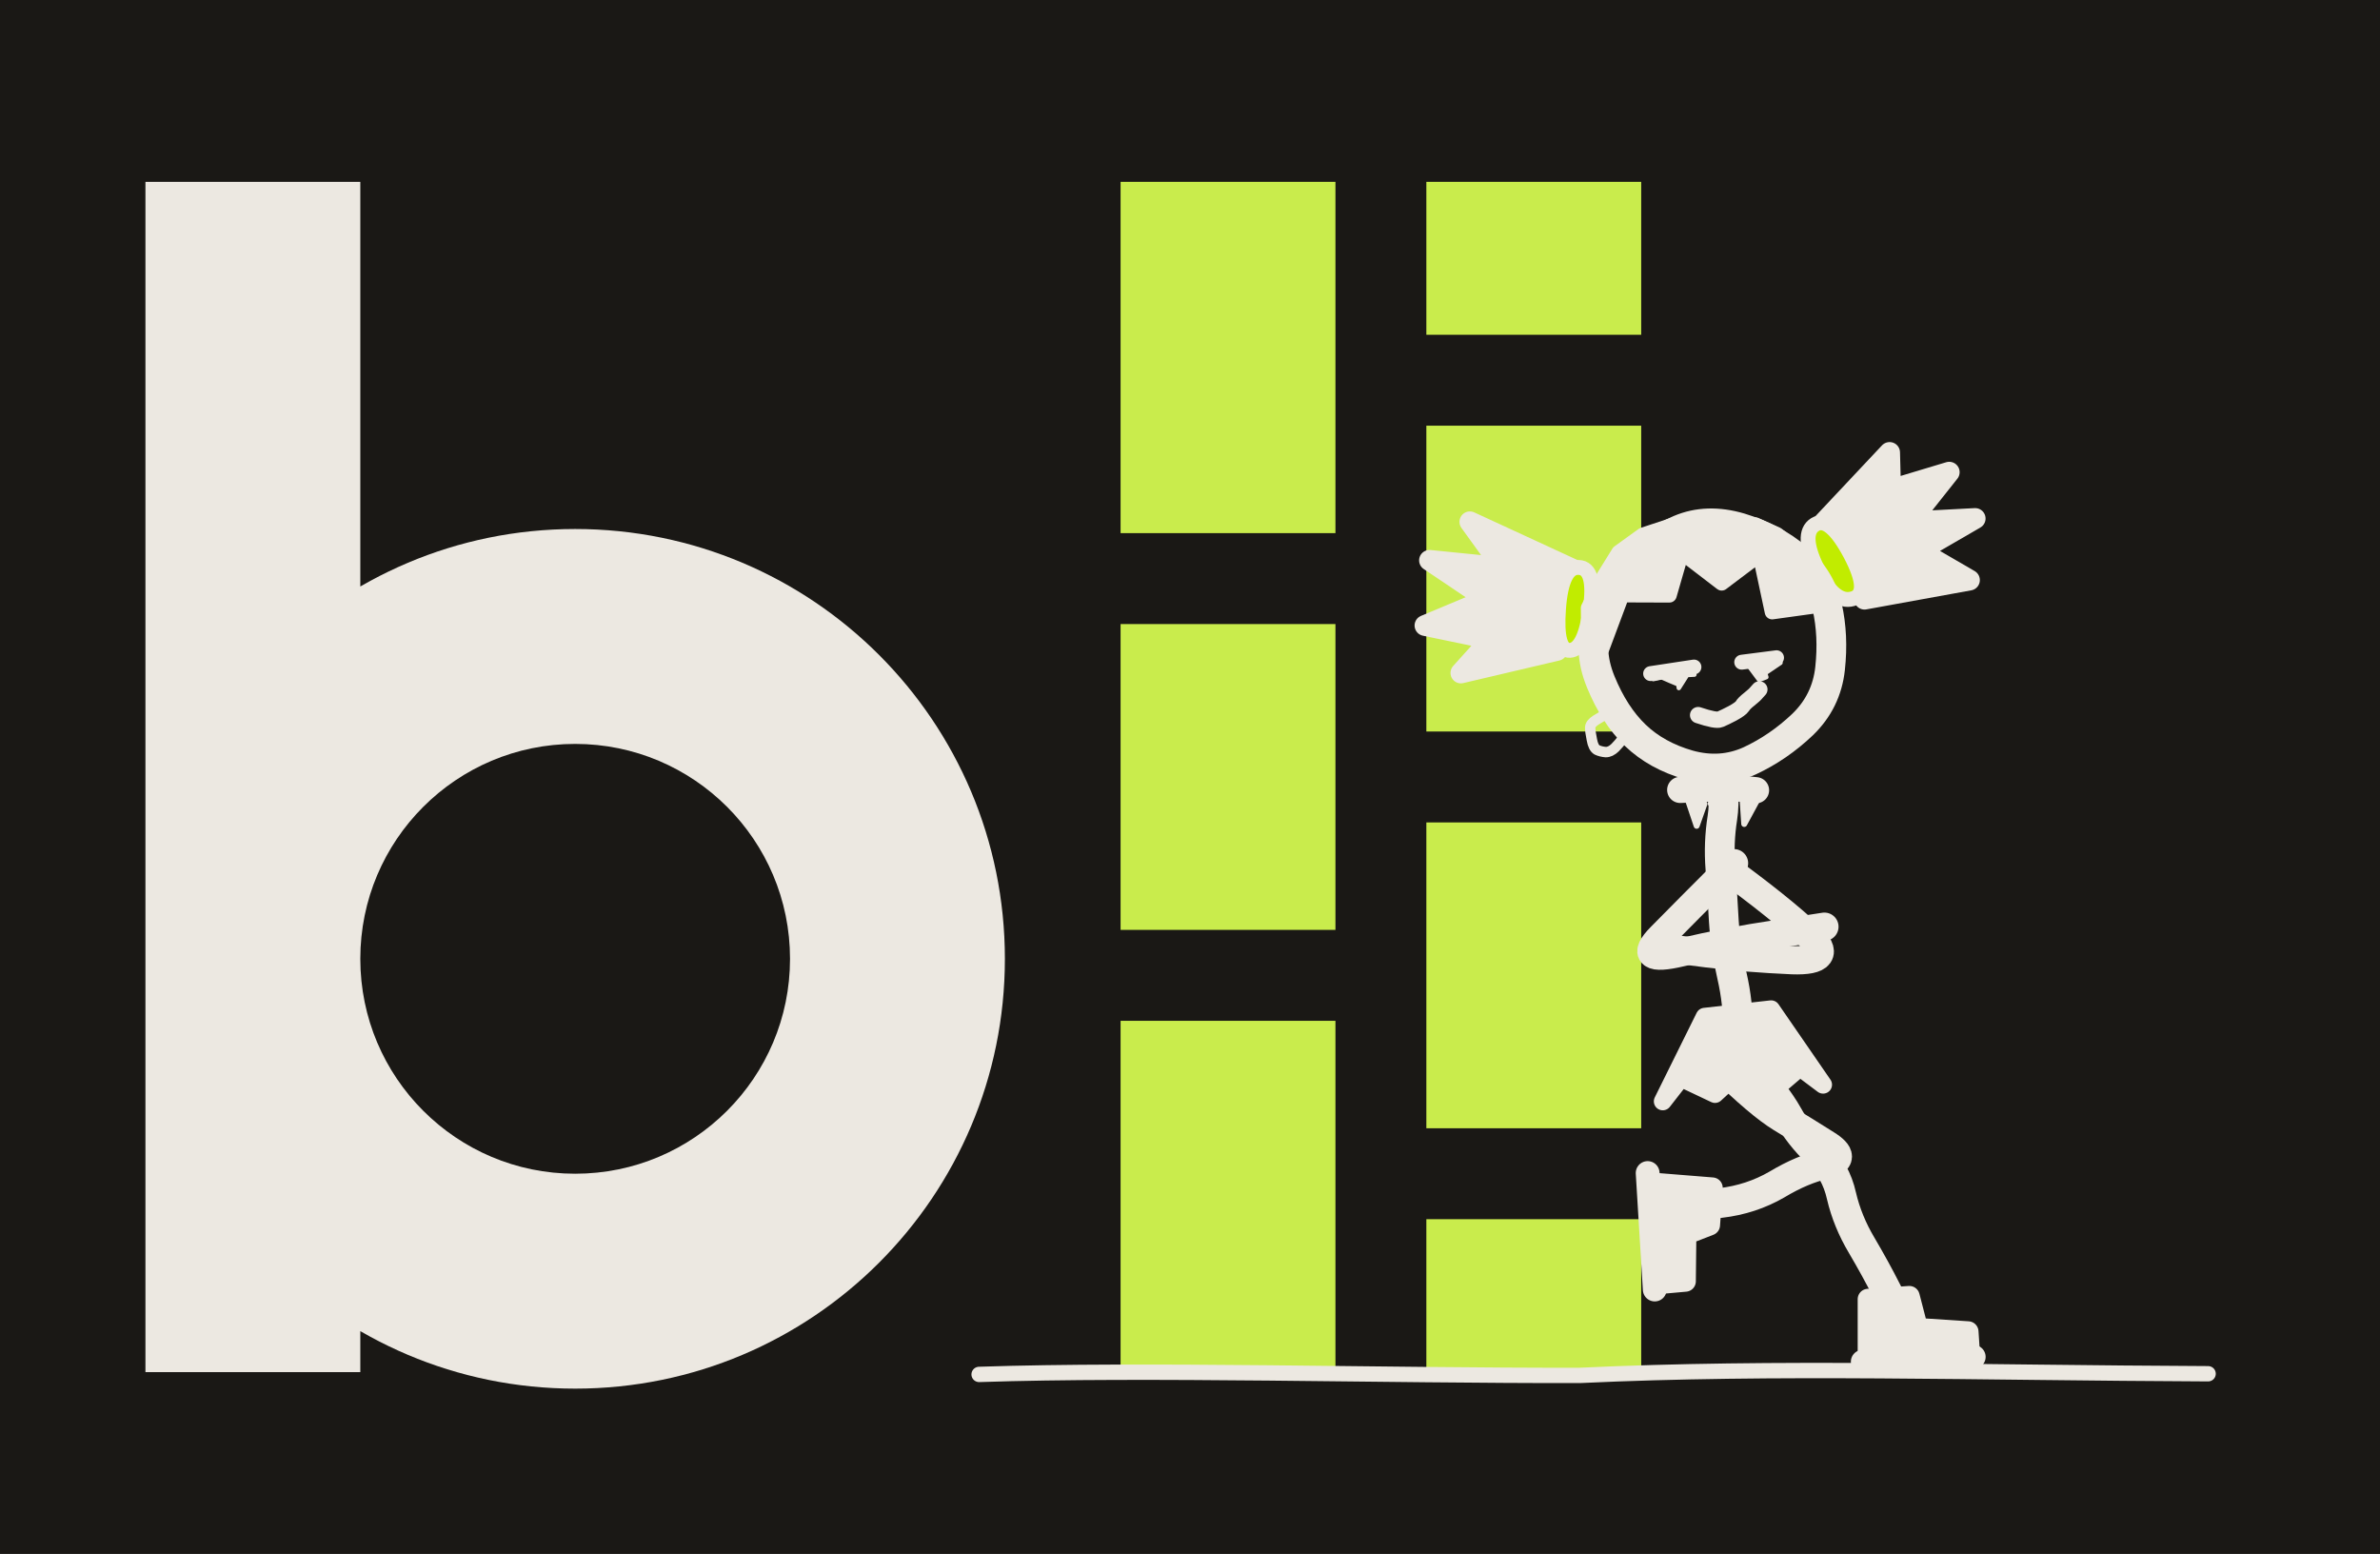
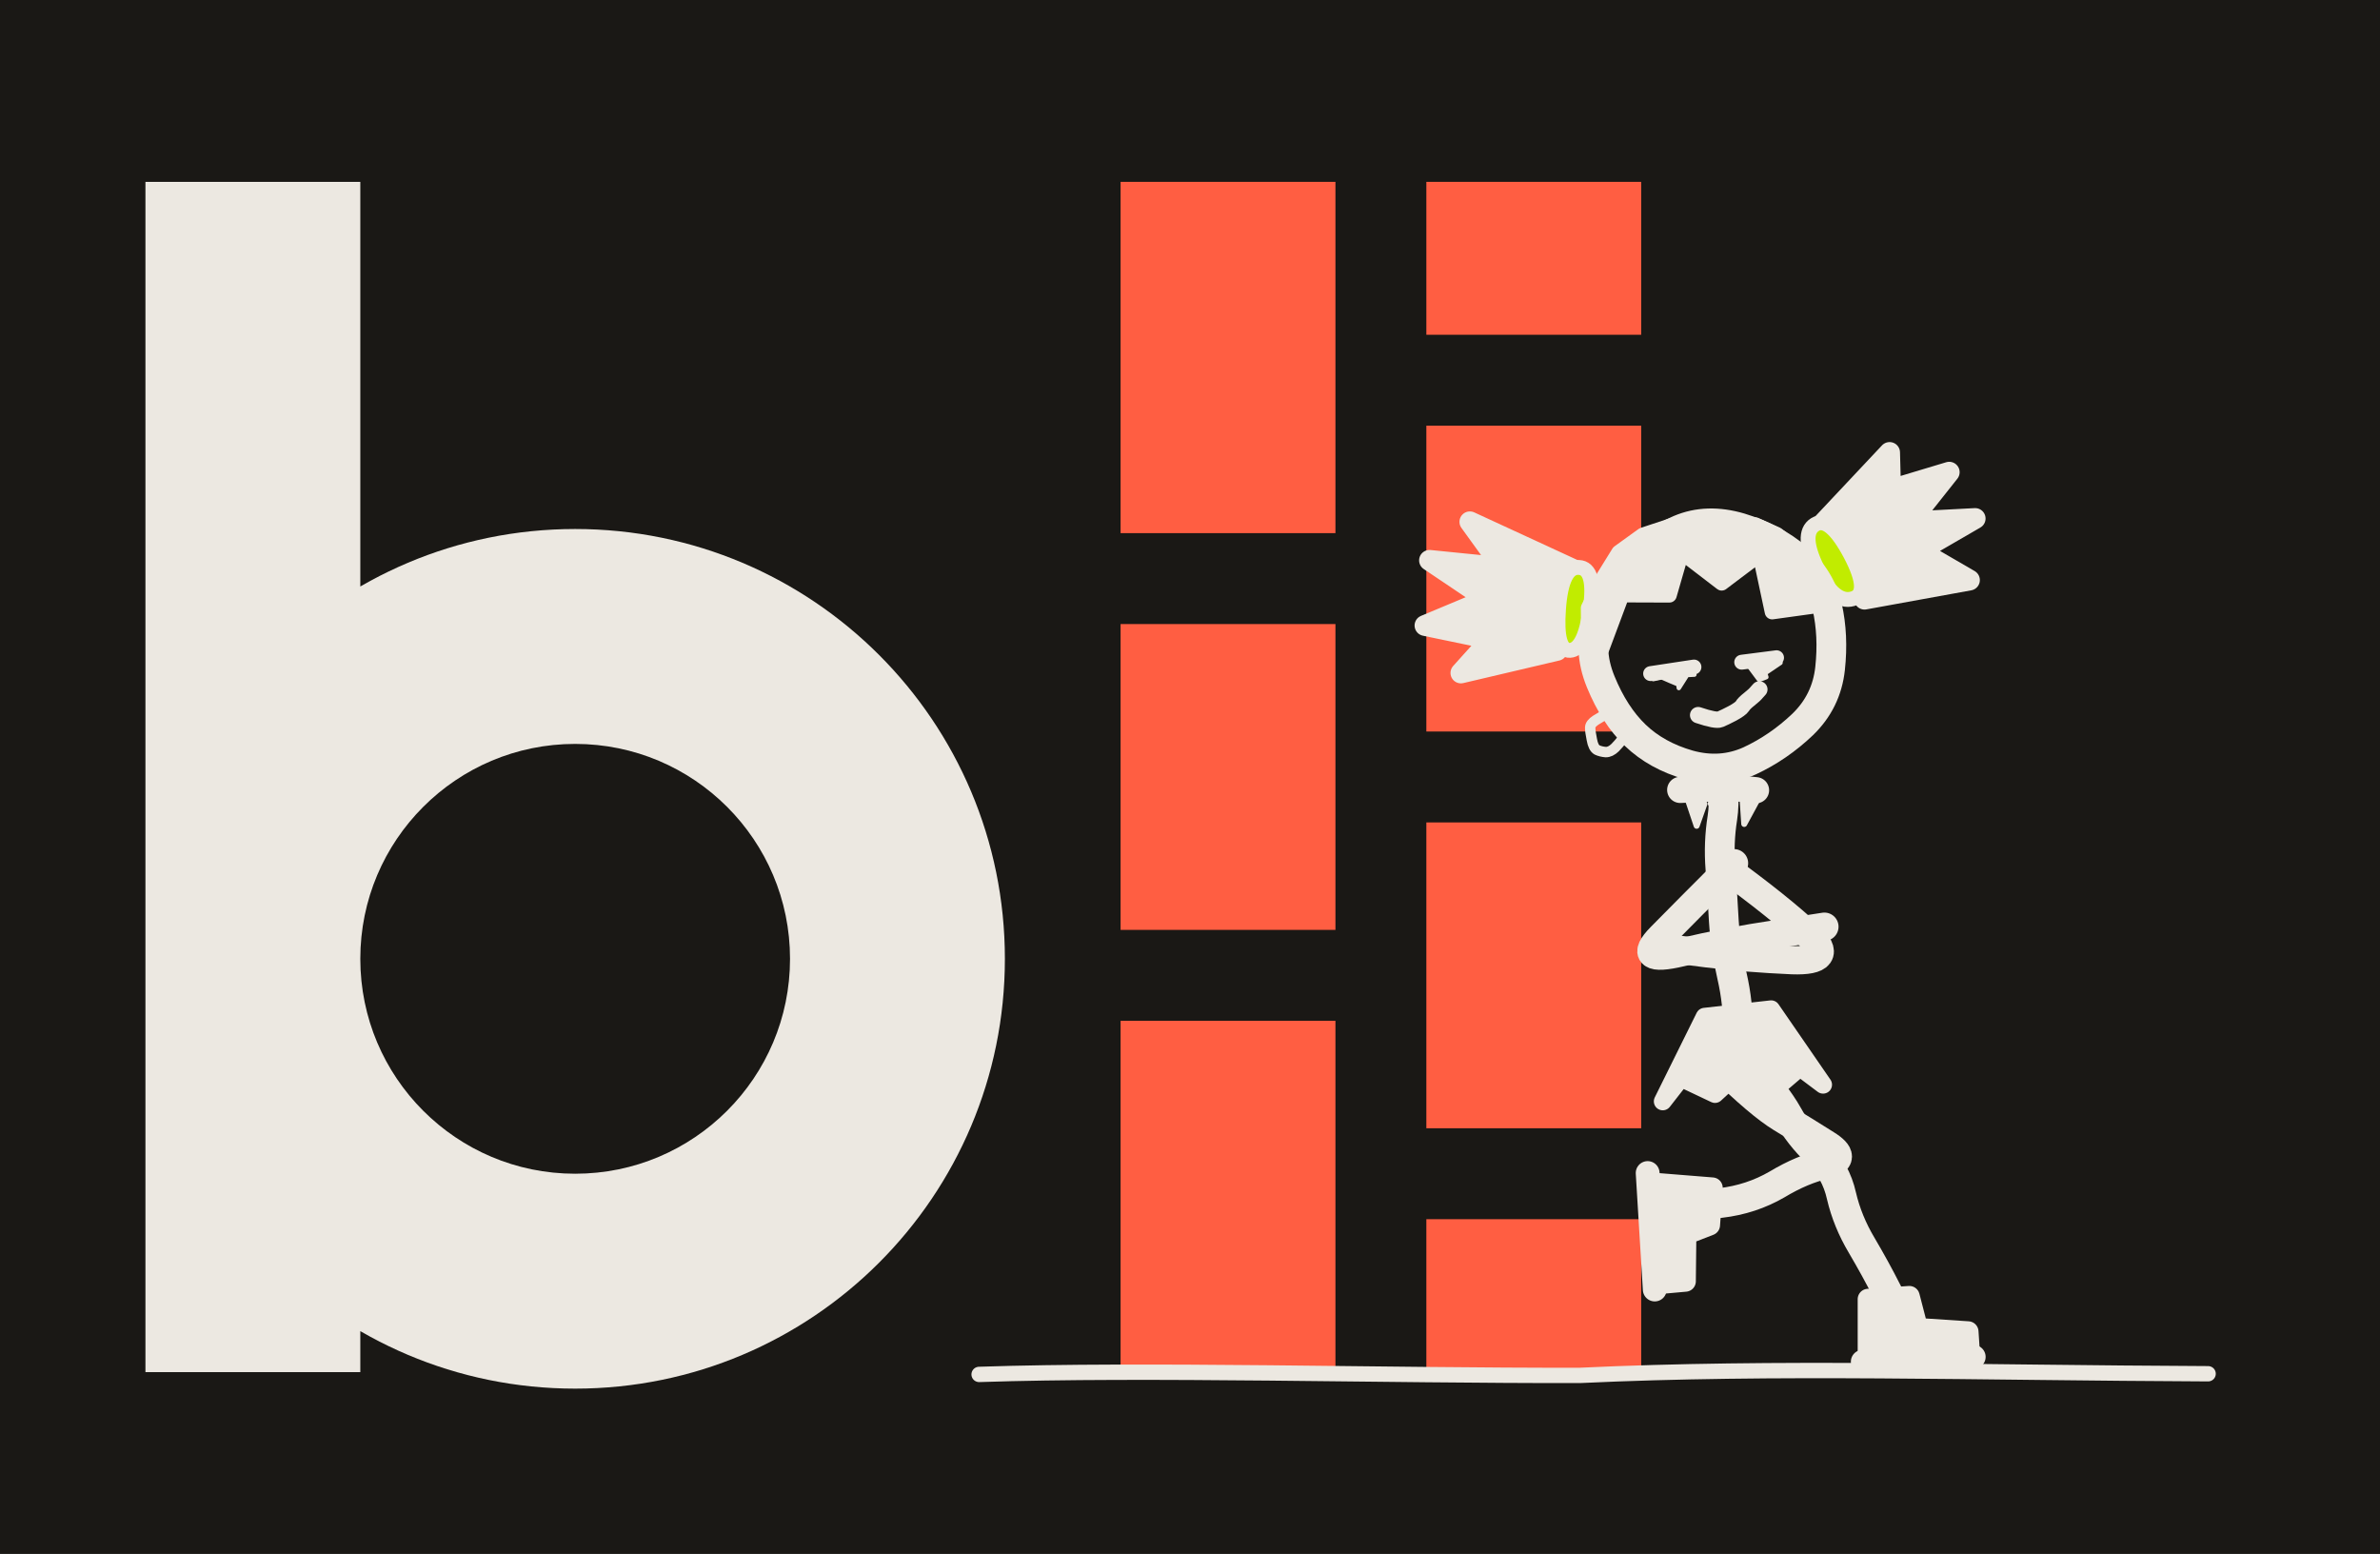
<svg xmlns="http://www.w3.org/2000/svg" viewBox="-140 0 720 470" width="720" height="470">
  <rect x="-140" width="720" height="470" fill="#1A1815" />
  <g transform="translate(-96 415) scale(5)">
    <path fill="#ECE8E1" d="M0,-72h13v72h-13ZM0,-25a26,26 0 1,1 52,0a26,26 0 1,1 -52,0ZM13,-25a13,13 0 1,0 26,0a13,13 0 1,0 -26,0Z" />
-     <path fill="#C9EC4C" d="M59,-72h13v21.25h-13ZM59,-45.25h13v18.5h-13ZM59,-21.25h13v21.25h-13ZM77.5,-72h13v9.25h-13ZM77.5,-57.25h13v18.5h-13ZM77.5,-33.25h13v18.5h-13ZM77.5,-9.25h13v9.25h-13Z" />
+     <path fill="#FF5E42" d="M59,-72h13v21.25h-13ZM59,-45.25h13v18.5h-13ZM59,-21.25h13v21.25h-13ZM77.5,-72h13v9.25h-13ZM77.5,-57.25h13v18.5h-13ZM77.5,-33.25h13v18.5h-13ZM77.5,-9.25h13v9.25h-13Z" />
  </g>
  <g transform="translate(198 36)">
    <g visibility="visible">
      <animate attributeName="visibility" values="visible;hidden;hidden" dur="0.36s" repeatCount="indefinite" calcMode="discrete" />
      <path d="M-41.8 379.7 C9.1 378.0 80.4 380.1 139.9 380.0 C199.3 377.2 259.5 379.2 330.0 379.5" fill="none" stroke="#ECE8E1" stroke-width="4.64" stroke-linecap="round" stroke-linejoin="round" />
      <g transform="rotate(-3 240 375)">
        <path d="M191.5 186.1 Q193.3 201.1 191.7 208.6 Q190.1 216.1 190.3 223.9 Q190.5 231.7 190.5 239.8 Q190.6 248.0 192.1 256.5 Q193.6 265.1 193.0 272.9 L192.5 280.7" fill="none" stroke="#ECE8E1" stroke-width="9.00" stroke-linecap="round" stroke-linejoin="round" />
        <path d="M183.2 268.4 L203.4 267.2 L217.9 290.8 L211.2 285.2 L201.3 292.8 L193.8 284.7 L185.1 291.9 L175.1 286.5 L169.2 293.3Z" fill="#ECE8E1" stroke="#ECE8E1" stroke-width="5.40" stroke-linejoin="round" />
        <path d="M195.4 282.9 Q203.6 293.0 206.7 299.3 Q209.8 305.7 215.1 311.3 Q220.4 316.9 221.7 324.7 Q223.1 332.5 227.0 339.9 Q230.9 347.4 233.9 354.2 L237.0 361.0" fill="none" stroke="#ECE8E1" stroke-width="9.00" stroke-linecap="round" stroke-linejoin="round" />
        <path d="M228.1 356.3 L240.6 356.1 L242.6 365.9 L257.8 367.7 L257.9 375.4 L227.1 375.4Z" fill="#ECE8E1" stroke="#ECE8E1" stroke-width="6.30" stroke-linejoin="round" />
        <path d="M225.5 375.1 L259.1 375.4" fill="none" stroke="#ECE8E1" stroke-width="7.20" stroke-linecap="round" stroke-linejoin="round" />
        <path d="M187.3 283.5 Q198.4 295.6 204.8 300.0 Q211.3 304.4 217.8 309.0 Q224.4 313.6 217.4 314.8 Q210.3 316.0 202.4 320.2 Q194.4 324.3 185.1 324.9 L175.8 325.5" fill="none" stroke="#ECE8E1" stroke-width="9.00" stroke-linecap="round" stroke-linejoin="round" />
        <path d="M182.8 320.2 L181.4 331.4 L174.1 333.8 L173.2 348.0 L165.3 348.3 L166.3 318.0Z" fill="#ECE8E1" stroke="#ECE8E1" stroke-width="6.30" stroke-linejoin="round" />
        <path d="M163.5 314.7 L163.8 350.0" fill="none" stroke="#ECE8E1" stroke-width="7.20" stroke-linecap="round" stroke-linejoin="round" />
        <path d="M194.5 222.5 Q179.6 235.9 171.2 243.6 Q162.9 251.2 177.1 248.6 Q191.4 246.0 206.1 244.6 L220.8 243.1" fill="none" stroke="#ECE8E1" stroke-width="8.55" stroke-linecap="round" stroke-linejoin="round" />
        <path d="M190.6 222.8 Q208.1 237.0 216.1 245.5 Q224.0 253.9 210.5 252.7 Q197.0 251.4 185.0 249.3 L172.9 247.1" fill="none" stroke="#ECE8E1" stroke-width="8.55" stroke-linecap="round" stroke-linejoin="round" />
        <path d="M162.9 140.9 L151.9 137.0 L150.0 151.2 L162.6 151.6Z" fill="#ECE8E1" stroke="#ECE8E1" stroke-width="5.40" stroke-linejoin="round" />
        <path d="M144.4 155.4 L115.0 160.7 L124.7 151.0 L104.9 145.8 L124.2 138.9 L107.3 126.2 L129.4 129.6 L120.1 115.2 L150.3 131.1Z" fill="#ECE8E1" stroke="#ECE8E1" stroke-width="6.30" stroke-linejoin="round" />
        <path d="M145.5 142.9 Q143.9 155.6 148.3 155.6 Q152.8 155.6 155.1 143.4 Q157.5 131.2 152.3 130.7 Q147.1 130.1 145.5 142.9Z" fill="#C1EC00" stroke="#ECE8E1" stroke-width="4.50" stroke-linejoin="round" />
        <path d="M223.1 144.0 L231.5 140.7 L227.8 127.1 L215.9 134.1Z" fill="#ECE8E1" stroke="#ECE8E1" stroke-width="5.40" stroke-linejoin="round" />
        <path d="M226.7 121.3 L248.0 100.9 L247.7 112.2 L265.7 107.8 L253.0 122.2 L272.8 122.2 L255.4 131.1 L270.1 140.7 L238.1 144.8Z" fill="#ECE8E1" stroke="#ECE8E1" stroke-width="6.30" stroke-linejoin="round" />
        <path d="M234.6 131.1 Q228.9 118.9 224.3 121.5 Q219.7 124.1 224.3 134.9 Q228.8 145.8 234.5 144.5 Q240.2 143.3 234.6 131.1Z" fill="#C1EC00" stroke="#ECE8E1" stroke-width="4.50" stroke-linejoin="round" />
        <path d="M226.6 165.2 Q225.0 175.1 217.4 181.7 Q209.8 188.2 200.9 191.8 Q192.0 195.3 182.4 192.1 Q172.8 188.8 166.7 182.3 Q160.7 175.9 157.1 165.6 Q153.5 155.3 157.5 146.6 Q161.6 137.9 168.2 130.9 Q174.8 124.0 183.3 120.9 Q191.8 117.8 201.7 121.3 Q211.6 124.9 218.4 131.3 Q225.1 137.7 226.7 146.5 Q228.2 155.3 226.6 165.2Z" fill="#1A1815" stroke="#ECE8E1" stroke-width="9.00" stroke-linejoin="round" />
        <path d="M154.1 152.0 L154.5 143.1 L159.6 134.0 L164.6 126.8 L172.2 121.9 L180.6 119.6 L190.3 117.4 L198.2 120.1 L206.3 120.6 L212.7 123.9 L220.1 130.5 L224.5 138.6 L228.3 146.5 L226.4 145.8 L210.0 147.2 L207.2 129.6 L195.2 137.7 L183.6 127.8 L179.2 140.5 L164.9 139.7 L157.9 155.8Z" fill="#ECE8E1" stroke="#ECE8E1" stroke-width="4.50" stroke-linejoin="round" />
        <path d="M173.9 164.6 L185.5 164.9 L183.3 164.9 L180.6 168.7 L180.5 167.6 L178.2 166.5 L175.6 165.2 L173.0 165.6Z" fill="#ECE8E1" stroke="#ECE8E1" stroke-width="1.35" stroke-linejoin="round" />
        <path d="M172.3 163.9 L185.5 162.6" fill="none" stroke="#ECE8E1" stroke-width="4.50" stroke-linecap="round" stroke-linejoin="round" />
        <path d="M202.1 160.7 L211.7 162.7 L210.2 163.6 L206.9 165.6 L207.2 166.8 L205.0 167.5 L202.2 163.3 L200.8 161.8Z" fill="#ECE8E1" stroke="#ECE8E1" stroke-width="1.35" stroke-linejoin="round" />
        <path d="M200.0 161.9 L210.6 161.1" fill="none" stroke="#ECE8E1" stroke-width="4.50" stroke-linecap="round" stroke-linejoin="round" />
        <path d="M186.0 177.2 Q191.3 179.3 192.6 178.8 Q194.0 178.3 196.4 177.2 Q198.9 176.0 199.5 175.2 Q200.0 174.4 201.7 173.2 Q203.4 172.0 204.1 171.2 L204.9 170.4" fill="none" stroke="#ECE8E1" stroke-width="4.95" stroke-linecap="round" stroke-linejoin="round" />
        <path d="M157.8 174.3 Q163.1 176.5 162.4 177.8 Q161.7 179.1 162.8 180.5 Q163.8 182.0 162.8 183.2 Q161.8 184.4 160.4 185.7 Q158.9 187.0 157.5 186.9 Q156.0 186.7 154.9 186.1 Q153.8 185.4 153.5 182.9 Q153.1 180.3 153.2 179.2 Q153.3 178.1 155.0 177.1 L156.7 176.2" fill="none" stroke="#ECE8E1" stroke-width="3.15" stroke-linecap="round" stroke-linejoin="round" />
        <path d="M179.4 199.5 Q193.3 199.5 197.8 200.1 L202.3 200.8" fill="none" stroke="#ECE8E1" stroke-width="7.92" stroke-linecap="round" stroke-linejoin="round" />
        <path d="M181.4 202.0 L186.5 204.1 L183.8 210.6Z" fill="#ECE8E1" stroke="#ECE8E1" stroke-width="1.80" stroke-linejoin="round" />
        <path d="M188.4 204.1 L195.1 203.3 L191.1 208.4Z" fill="#ECE8E1" stroke="#ECE8E1" stroke-width="1.80" stroke-linejoin="round" />
        <path d="M198.1 204.0 L203.7 201.8 L198.2 210.8Z" fill="#ECE8E1" stroke="#ECE8E1" stroke-width="1.80" stroke-linejoin="round" />
      </g>
    </g>
    <g visibility="hidden">
      <animate attributeName="visibility" values="hidden;visible;hidden" dur="0.36s" repeatCount="indefinite" calcMode="discrete" />
      <path d="M-40.3 379.0 C11.2 379.3 79.9 381.2 140.5 377.9 C199.9 376.5 259.9 379.4 330.1 378.9" fill="none" stroke="#ECE8E1" stroke-width="4.66" stroke-linecap="round" stroke-linejoin="round" />
      <g transform="rotate(-3 240 375)">
        <path d="M192.9 185.0 Q192.6 202.6 190.7 209.1 Q188.9 215.7 190.0 223.9 Q191.0 232.1 191.1 240.5 Q191.1 248.8 192.7 256.9 Q194.3 265.0 194.4 272.6 L194.5 280.2" fill="none" stroke="#ECE8E1" stroke-width="9.00" stroke-linecap="round" stroke-linejoin="round" />
        <path d="M184.7 267.7 L203.6 268.5 L219.4 293.0 L209.3 287.4 L202.0 291.5 L191.5 285.7 L185.8 291.3 L175.6 286.3 L167.3 292.4Z" fill="#ECE8E1" stroke="#ECE8E1" stroke-width="5.40" stroke-linejoin="round" />
        <path d="M193.6 285.7 Q203.9 295.3 207.5 301.3 Q211.0 307.2 215.3 312.2 Q219.7 317.2 221.7 324.6 Q223.8 332.1 226.8 339.8 Q229.7 347.5 232.8 354.9 L235.8 362.4" fill="none" stroke="#ECE8E1" stroke-width="9.00" stroke-linecap="round" stroke-linejoin="round" />
        <path d="M229.0 356.0 L240.7 355.2 L241.3 363.9 L256.5 367.1 L258.8 375.0 L228.8 373.6Z" fill="#ECE8E1" stroke="#ECE8E1" stroke-width="6.30" stroke-linejoin="round" />
        <path d="M225.8 373.8 L259.1 375.6" fill="none" stroke="#ECE8E1" stroke-width="7.20" stroke-linecap="round" stroke-linejoin="round" />
        <path d="M186.8 285.1 Q197.8 295.9 204.4 300.0 Q211.1 304.1 218.5 308.5 Q225.8 312.9 217.1 315.6 Q208.3 318.4 200.7 320.9 Q193.1 323.4 185.6 325.2 L178.0 327.0" fill="none" stroke="#ECE8E1" stroke-width="9.00" stroke-linecap="round" stroke-linejoin="round" />
        <path d="M182.9 320.8 L183.3 332.8 L173.5 335.0 L172.1 347.0 L164.0 347.1 L165.0 318.8Z" fill="#ECE8E1" stroke="#ECE8E1" stroke-width="6.30" stroke-linejoin="round" />
        <path d="M163.4 316.8 L165.4 350.7" fill="none" stroke="#ECE8E1" stroke-width="7.20" stroke-linecap="round" stroke-linejoin="round" />
        <path d="M194.4 220.8 Q179.5 238.1 172.0 245.3 Q164.5 252.5 177.8 249.2 Q191.0 245.9 206.6 244.9 L222.2 244.0" fill="none" stroke="#ECE8E1" stroke-width="8.55" stroke-linecap="round" stroke-linejoin="round" />
        <path d="M188.5 220.4 Q206.8 237.2 215.5 245.9 Q224.2 254.6 210.9 252.8 Q197.6 251.0 185.1 249.9 L172.7 248.9" fill="none" stroke="#ECE8E1" stroke-width="8.55" stroke-linecap="round" stroke-linejoin="round" />
        <path d="M163.9 138.7 L153.4 136.3 L151.2 150.2 L160.9 152.1Z" fill="#ECE8E1" stroke="#ECE8E1" stroke-width="5.40" stroke-linejoin="round" />
        <path d="M145.9 156.7 L115.2 160.7 L125.8 150.1 L102.7 145.6 L124.4 138.3 L105.5 126.2 L129.3 130.4 L121.0 113.9 L148.5 130.3Z" fill="#ECE8E1" stroke="#ECE8E1" stroke-width="6.30" stroke-linejoin="round" />
        <path d="M145.4 142.9 Q143.4 155.2 148.5 156.8 Q153.6 158.5 155.3 146.2 Q157.0 134.0 152.2 132.3 Q147.4 130.6 145.4 142.9Z" fill="#C1EC00" stroke="#ECE8E1" stroke-width="4.50" stroke-linejoin="round" />
        <path d="M223.4 145.0 L232.3 140.1 L227.2 126.2 L217.7 133.6Z" fill="#ECE8E1" stroke="#ECE8E1" stroke-width="5.40" stroke-linejoin="round" />
        <path d="M228.0 122.3 L249.0 99.3 L246.9 114.0 L266.5 105.1 L252.9 121.1 L272.5 123.6 L255.6 132.1 L269.8 141.7 L238.3 143.0Z" fill="#ECE8E1" stroke="#ECE8E1" stroke-width="6.30" stroke-linejoin="round" />
        <path d="M234.5 131.1 Q229.9 119.4 225.4 121.9 Q221.0 124.4 225.4 135.1 Q229.8 145.8 234.4 144.3 Q239.0 142.8 234.5 131.1Z" fill="#C1EC00" stroke="#ECE8E1" stroke-width="4.50" stroke-linejoin="round" />
        <path d="M226.8 165.4 Q225.2 174.6 218.1 181.4 Q211.1 188.3 201.8 190.7 Q192.6 193.1 182.9 191.7 Q173.3 190.4 166.9 183.1 Q160.6 175.8 157.5 166.2 Q154.5 156.7 157.5 146.8 Q160.5 137.0 166.3 131.3 Q172.2 125.6 182.8 121.9 Q193.4 118.2 202.1 121.9 Q210.7 125.6 217.3 132.6 Q223.9 139.5 226.2 147.9 Q228.5 156.3 226.8 165.4Z" fill="#1A1815" stroke="#ECE8E1" stroke-width="9.00" stroke-linejoin="round" />
        <path d="M155.4 150.4 L155.3 142.5 L160.2 134.3 L165.6 128.5 L173.6 124.2 L182.2 120.6 L188.0 118.5 L199.5 117.6 L207.9 122.4 L214.0 125.6 L220.9 132.2 L224.2 139.5 L230.4 146.8 L224.6 145.9 L207.6 144.5 L208.2 129.6 L194.4 137.9 L184.4 125.1 L178.6 143.1 L164.5 140.0 L157.2 152.9Z" fill="#ECE8E1" stroke="#ECE8E1" stroke-width="4.50" stroke-linejoin="round" />
        <path d="M174.6 163.1 L185.0 164.3 L183.2 165.6 L182.6 167.7 L178.9 168.1 L177.1 167.0 L175.4 165.3 L173.1 162.7Z" fill="#ECE8E1" stroke="#ECE8E1" stroke-width="1.35" stroke-linejoin="round" />
        <path d="M174.1 162.9 L184.9 163.1" fill="none" stroke="#ECE8E1" stroke-width="4.50" stroke-linecap="round" stroke-linejoin="round" />
        <path d="M201.3 161.6 L209.1 162.8 L211.5 164.9 L208.7 164.2 L205.5 165.1 L204.9 167.5 L201.8 165.0 L201.2 162.6Z" fill="#ECE8E1" stroke="#ECE8E1" stroke-width="1.35" stroke-linejoin="round" />
        <path d="M198.1 162.2 L211.8 161.4" fill="none" stroke="#ECE8E1" stroke-width="4.50" stroke-linecap="round" stroke-linejoin="round" />
        <path d="M184.1 177.5 Q191.3 178.7 193.5 179.4 Q195.8 180.1 197.2 178.8 Q198.6 177.5 200.6 176.7 Q202.7 175.8 203.0 174.8 Q203.2 173.7 203.3 171.7 L203.4 169.7" fill="none" stroke="#ECE8E1" stroke-width="4.95" stroke-linecap="round" stroke-linejoin="round" />
        <path d="M160.2 175.4 Q162.1 175.6 162.9 177.4 Q163.7 179.2 163.0 180.7 Q162.3 182.3 162.4 183.8 Q162.6 185.3 160.8 186.3 Q159.1 187.4 158.0 186.8 Q157.0 186.3 155.6 185.2 Q154.1 184.2 153.6 182.2 Q153.2 180.3 152.8 178.8 Q152.4 177.4 154.9 177.1 L157.3 176.8" fill="none" stroke="#ECE8E1" stroke-width="3.15" stroke-linecap="round" stroke-linejoin="round" />
        <path d="M182.4 197.9 Q191.7 198.7 197.5 198.7 L203.2 198.8" fill="none" stroke="#ECE8E1" stroke-width="7.92" stroke-linecap="round" stroke-linejoin="round" />
        <path d="M182.3 204.0 L187.7 203.6 L185.1 208.8Z" fill="#ECE8E1" stroke="#ECE8E1" stroke-width="1.80" stroke-linejoin="round" />
        <path d="M189.6 202.7 L194.3 202.7 L190.9 210.9Z" fill="#ECE8E1" stroke="#ECE8E1" stroke-width="1.80" stroke-linejoin="round" />
        <path d="M195.7 204.4 L203.2 204.0 L199.7 211.1Z" fill="#ECE8E1" stroke="#ECE8E1" stroke-width="1.80" stroke-linejoin="round" />
      </g>
    </g>
    <g visibility="hidden">
      <animate attributeName="visibility" values="hidden;hidden;visible" dur="0.36s" repeatCount="indefinite" calcMode="discrete" />
      <path d="M-38.4 377.9 C10.8 379.7 78.2 381.9 139.1 377.5 C201.4 376.1 261.7 381.7 329.9 380.9" fill="none" stroke="#ECE8E1" stroke-width="5.09" stroke-linecap="round" stroke-linejoin="round" />
      <g transform="rotate(-3 240 375)">
        <path d="M190.5 186.7 Q192.4 202.6 190.2 210.3 Q188.0 218.1 188.9 225.5 Q189.7 232.9 189.4 241.7 Q189.1 250.5 190.7 257.2 Q192.4 263.9 193.3 272.0 L194.2 280.1" fill="none" stroke="#ECE8E1" stroke-width="9.00" stroke-linecap="round" stroke-linejoin="round" />
        <path d="M182.3 269.8 L201.9 268.1 L218.0 293.1 L209.2 286.5 L201.3 292.1 L192.5 286.7 L184.0 292.0 L175.7 284.6 L168.1 292.7Z" fill="#ECE8E1" stroke="#ECE8E1" stroke-width="5.40" stroke-linejoin="round" />
        <path d="M195.5 285.1 Q204.7 292.9 207.3 300.1 Q209.9 307.3 214.5 312.7 Q219.1 318.2 220.9 326.2 Q222.7 334.1 226.5 340.5 Q230.2 346.8 232.7 354.9 L235.2 362.9" fill="none" stroke="#ECE8E1" stroke-width="9.00" stroke-linecap="round" stroke-linejoin="round" />
        <path d="M228.4 356.9 L241.2 355.6 L243.9 364.9 L256.8 366.8 L257.9 375.6 L228.9 374.4Z" fill="#ECE8E1" stroke="#ECE8E1" stroke-width="6.30" stroke-linejoin="round" />
        <path d="M224.0 372.7 L257.4 373.9" fill="none" stroke="#ECE8E1" stroke-width="7.20" stroke-linecap="round" stroke-linejoin="round" />
        <path d="M185.1 285.3 Q197.0 297.1 204.7 301.6 Q212.4 306.0 218.6 309.0 Q224.9 311.9 217.0 315.1 Q209.2 318.3 202.0 321.7 Q194.7 325.1 186.1 326.2 L177.6 327.3" fill="none" stroke="#ECE8E1" stroke-width="9.00" stroke-linecap="round" stroke-linejoin="round" />
        <path d="M182.2 321.1 L182.6 332.0 L174.2 333.2 L171.4 348.7 L165.2 348.3 L164.5 318.6Z" fill="#ECE8E1" stroke="#ECE8E1" stroke-width="6.30" stroke-linejoin="round" />
        <path d="M164.6 314.8 L165.9 350.6" fill="none" stroke="#ECE8E1" stroke-width="7.20" stroke-linecap="round" stroke-linejoin="round" />
        <path d="M193.4 223.0 Q179.3 236.2 171.0 244.8 Q162.8 253.3 177.1 249.8 Q191.4 246.2 206.4 245.2 L221.4 244.2" fill="none" stroke="#ECE8E1" stroke-width="8.55" stroke-linecap="round" stroke-linejoin="round" />
        <path d="M189.8 220.3 Q208.9 238.2 216.7 246.7 Q224.5 255.3 212.2 252.9 Q200.0 250.6 186.2 249.6 L172.3 248.6" fill="none" stroke="#ECE8E1" stroke-width="8.55" stroke-linecap="round" stroke-linejoin="round" />
        <path d="M163.6 140.5 L151.5 136.5 L149.1 151.0 L161.1 150.6Z" fill="#ECE8E1" stroke="#ECE8E1" stroke-width="5.40" stroke-linejoin="round" />
        <path d="M144.0 156.3 L116.4 160.1 L123.4 149.9 L104.3 145.9 L125.3 140.2 L105.0 124.0 L127.0 129.9 L120.1 112.9 L148.5 130.9Z" fill="#ECE8E1" stroke="#ECE8E1" stroke-width="6.30" stroke-linejoin="round" />
        <path d="M145.9 142.8 Q142.7 155.0 147.7 156.0 Q152.6 157.1 154.8 145.0 Q157.0 133.0 153.0 131.8 Q149.0 130.5 145.9 142.8Z" fill="#C1EC00" stroke="#ECE8E1" stroke-width="4.50" stroke-linejoin="round" />
        <path d="M221.1 145.1 L231.2 141.3 L225.3 125.9 L216.6 133.8Z" fill="#ECE8E1" stroke="#ECE8E1" stroke-width="5.40" stroke-linejoin="round" />
        <path d="M227.7 122.1 L248.3 100.1 L248.2 112.4 L267.0 105.0 L253.0 121.7 L272.9 124.5 L255.6 131.4 L268.8 139.6 L237.3 143.4Z" fill="#ECE8E1" stroke="#ECE8E1" stroke-width="6.30" stroke-linejoin="round" />
        <path d="M235.5 131.2 Q229.8 119.1 225.0 122.0 Q220.2 125.0 225.6 135.9 Q231.0 146.9 236.1 145.1 Q241.2 143.3 235.5 131.2Z" fill="#C1EC00" stroke="#ECE8E1" stroke-width="4.50" stroke-linejoin="round" />
        <path d="M228.4 166.0 Q226.2 174.8 217.5 182.1 Q208.7 189.4 199.8 191.4 Q191.0 193.3 182.0 191.5 Q173.1 189.6 166.8 182.0 Q160.5 174.3 156.8 165.5 Q153.0 156.8 156.3 147.7 Q159.5 138.6 166.8 131.8 Q174.1 124.9 183.6 122.6 Q193.1 120.3 202.5 122.7 Q211.9 125.1 218.4 131.1 Q224.8 137.2 227.6 147.2 Q230.5 157.2 228.4 166.0Z" fill="#1A1815" stroke="#ECE8E1" stroke-width="9.00" stroke-linejoin="round" />
        <path d="M154.5 152.2 L157.1 141.4 L159.8 135.4 L165.1 127.2 L173.7 122.2 L179.3 119.7 L189.0 118.1 L197.3 117.6 L207.0 121.0 L214.3 125.4 L221.8 131.5 L227.3 137.4 L228.6 145.0 L224.6 145.7 L208.3 145.9 L208.9 129.0 L193.2 137.2 L182.7 126.8 L179.5 143.7 L165.8 140.8 L155.5 155.3Z" fill="#ECE8E1" stroke="#ECE8E1" stroke-width="4.50" stroke-linejoin="round" />
        <path d="M175.7 163.5 L183.5 161.9 L183.3 166.3 L180.9 167.1 L181.1 168.6 L178.1 168.1 L174.0 165.2 L173.6 162.6Z" fill="#ECE8E1" stroke="#ECE8E1" stroke-width="1.35" stroke-linejoin="round" />
        <path d="M174.3 162.9 L184.2 162.4" fill="none" stroke="#ECE8E1" stroke-width="4.50" stroke-linecap="round" stroke-linejoin="round" />
        <path d="M201.5 162.5 L211.1 162.6 L209.5 163.6 L207.3 167.0 L205.3 166.5 L203.5 165.4 L200.5 163.9 L201.6 163.0Z" fill="#ECE8E1" stroke="#ECE8E1" stroke-width="1.35" stroke-linejoin="round" />
        <path d="M198.5 162.6 L210.9 162.1" fill="none" stroke="#ECE8E1" stroke-width="4.50" stroke-linecap="round" stroke-linejoin="round" />
        <path d="M184.9 178.2 Q189.4 177.7 191.9 178.1 Q194.4 178.4 195.5 177.0 Q196.6 175.6 199.2 175.6 Q201.7 175.6 203.1 174.5 Q204.5 173.3 204.7 172.5 L204.9 171.7" fill="none" stroke="#ECE8E1" stroke-width="4.95" stroke-linecap="round" stroke-linejoin="round" />
        <path d="M157.5 174.8 Q162.7 176.3 162.3 177.7 Q161.9 179.2 163.0 181.8 Q164.1 184.4 162.8 185.5 Q161.6 186.5 160.0 187.3 Q158.3 188.1 157.3 187.4 Q156.3 186.8 155.6 186.1 Q154.9 185.5 154.6 182.8 Q154.3 180.2 154.7 178.4 Q155.2 176.7 156.1 176.0 L156.9 175.3" fill="none" stroke="#ECE8E1" stroke-width="3.15" stroke-linecap="round" stroke-linejoin="round" />
        <path d="M181.4 200.0 Q192.9 200.2 198.6 200.2 L204.2 200.2" fill="none" stroke="#ECE8E1" stroke-width="7.92" stroke-linecap="round" stroke-linejoin="round" />
        <path d="M181.0 201.5 L186.6 204.2 L184.7 208.4Z" fill="#ECE8E1" stroke="#ECE8E1" stroke-width="1.80" stroke-linejoin="round" />
        <path d="M188.0 204.1 L193.8 203.7 L192.0 208.1Z" fill="#ECE8E1" stroke="#ECE8E1" stroke-width="1.80" stroke-linejoin="round" />
        <path d="M195.6 204.5 L203.6 202.1 L198.0 209.8Z" fill="#ECE8E1" stroke="#ECE8E1" stroke-width="1.80" stroke-linejoin="round" />
      </g>
    </g>
  </g>
</svg>
